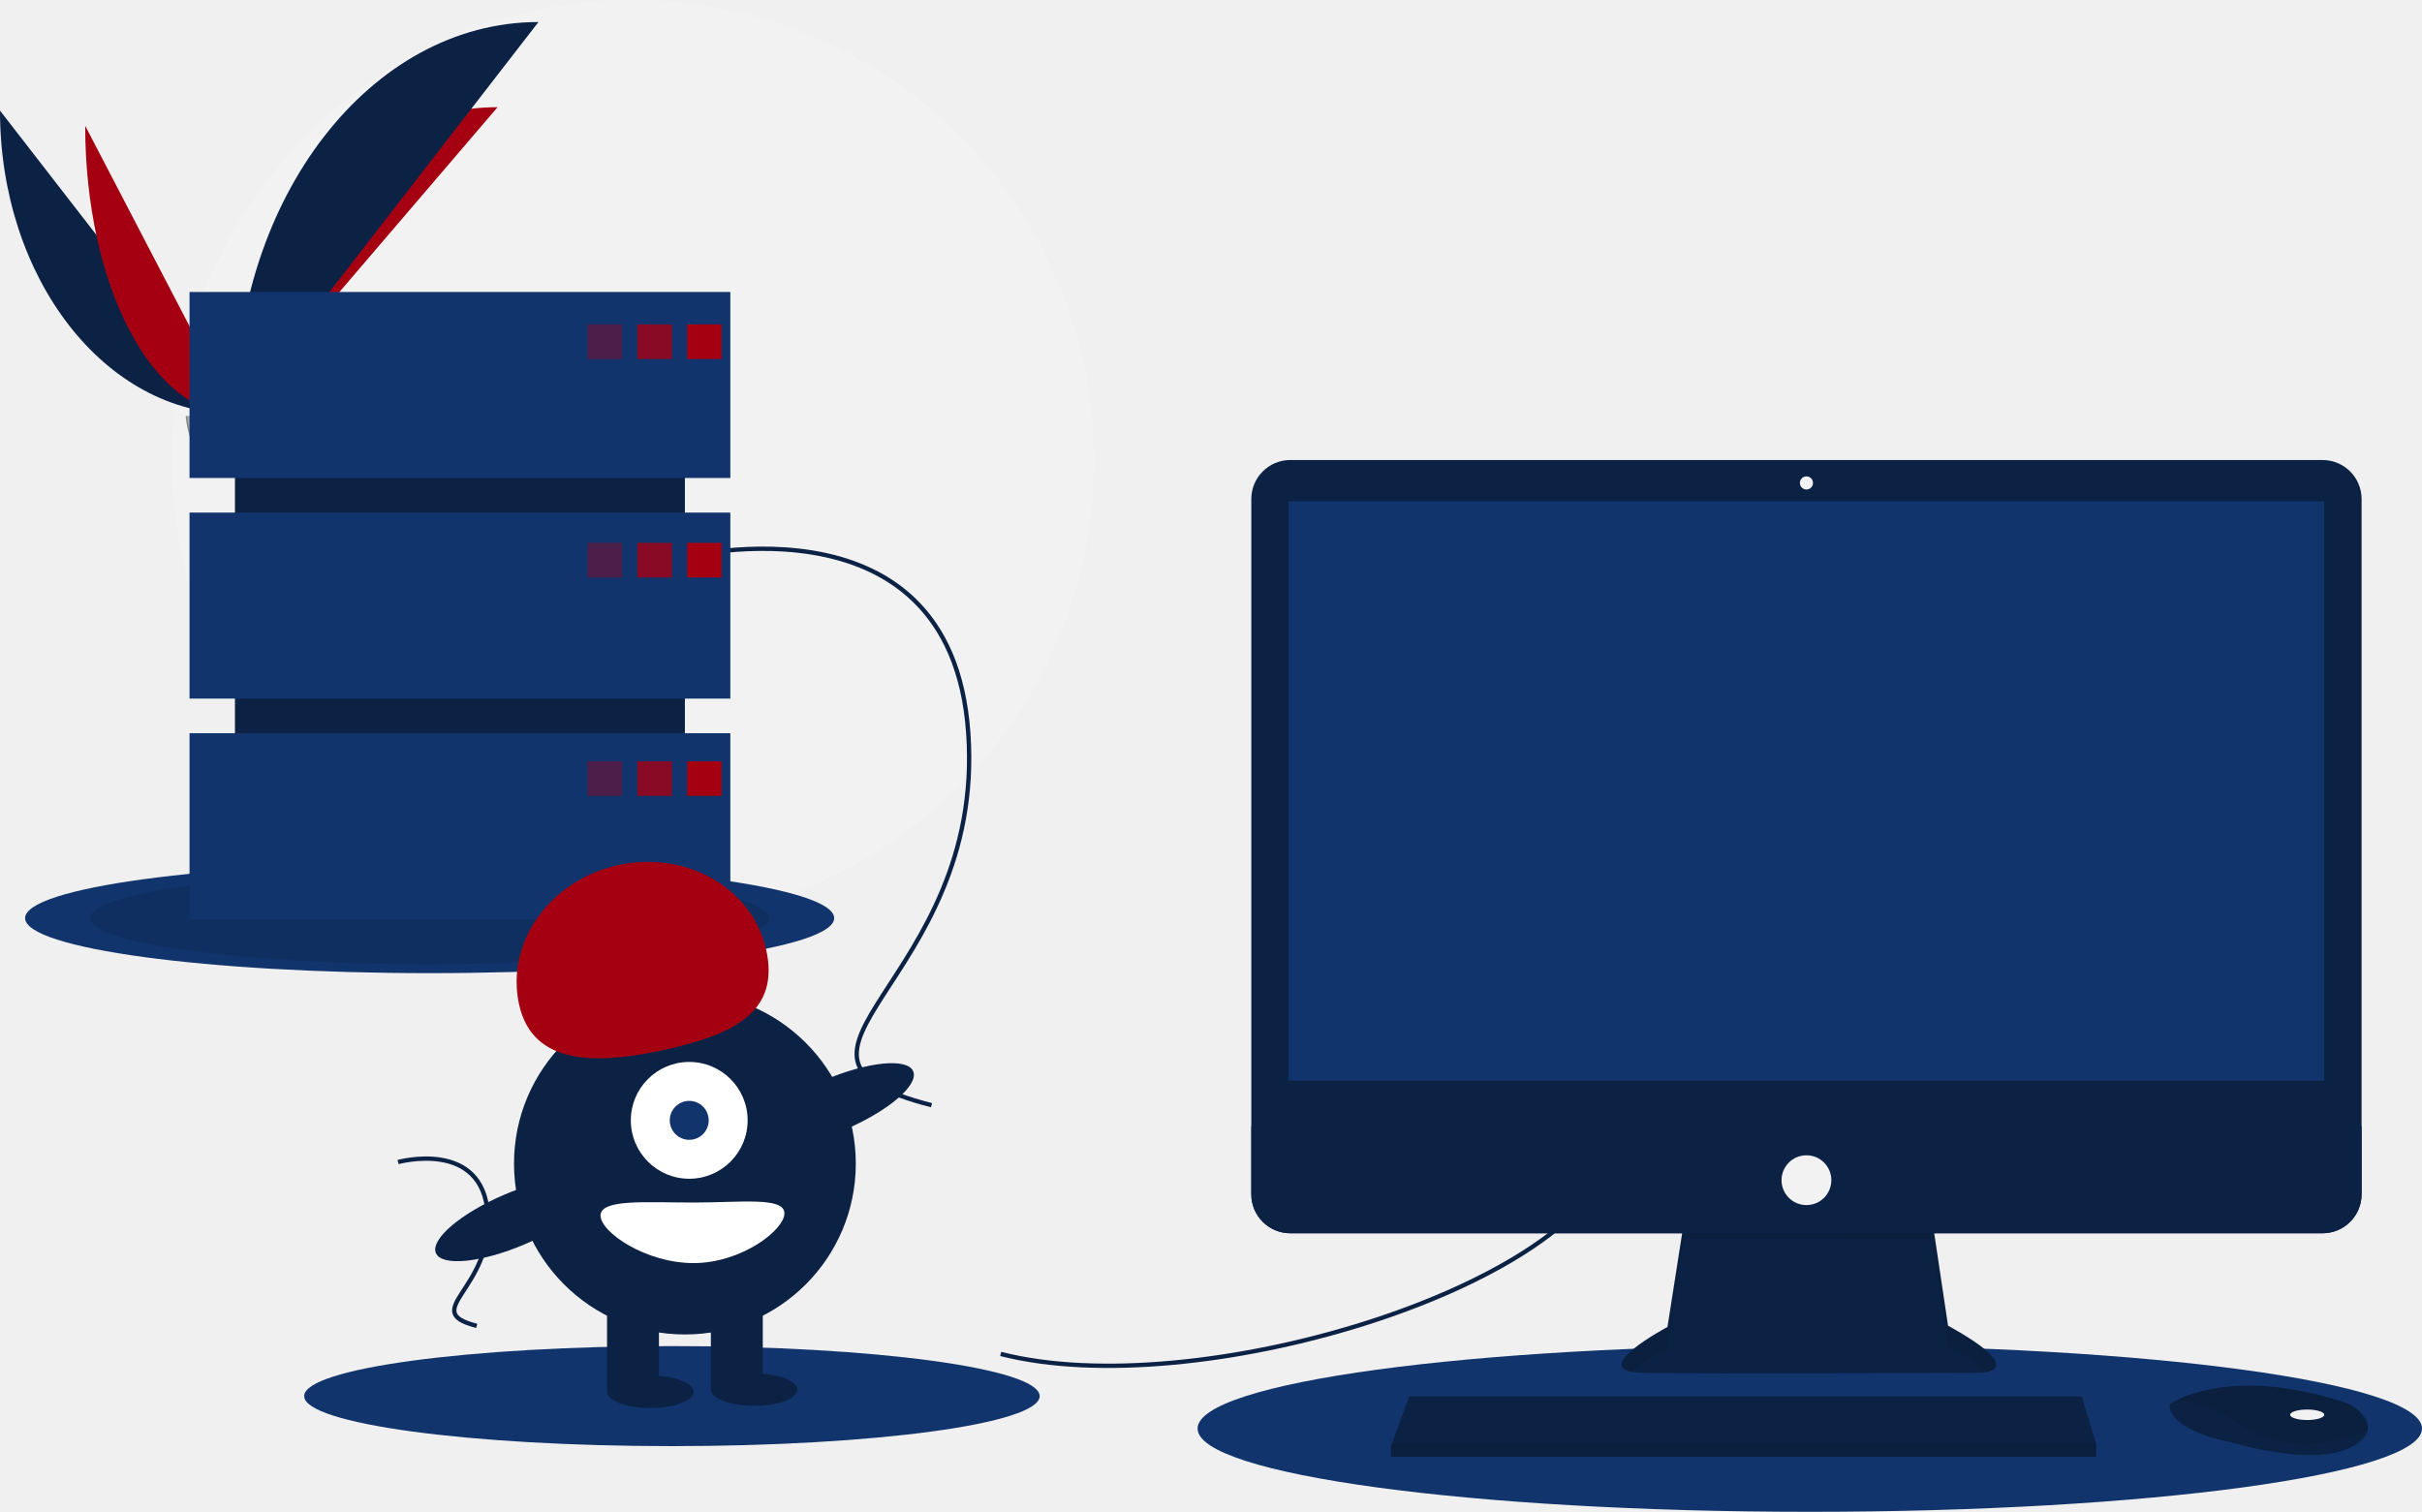
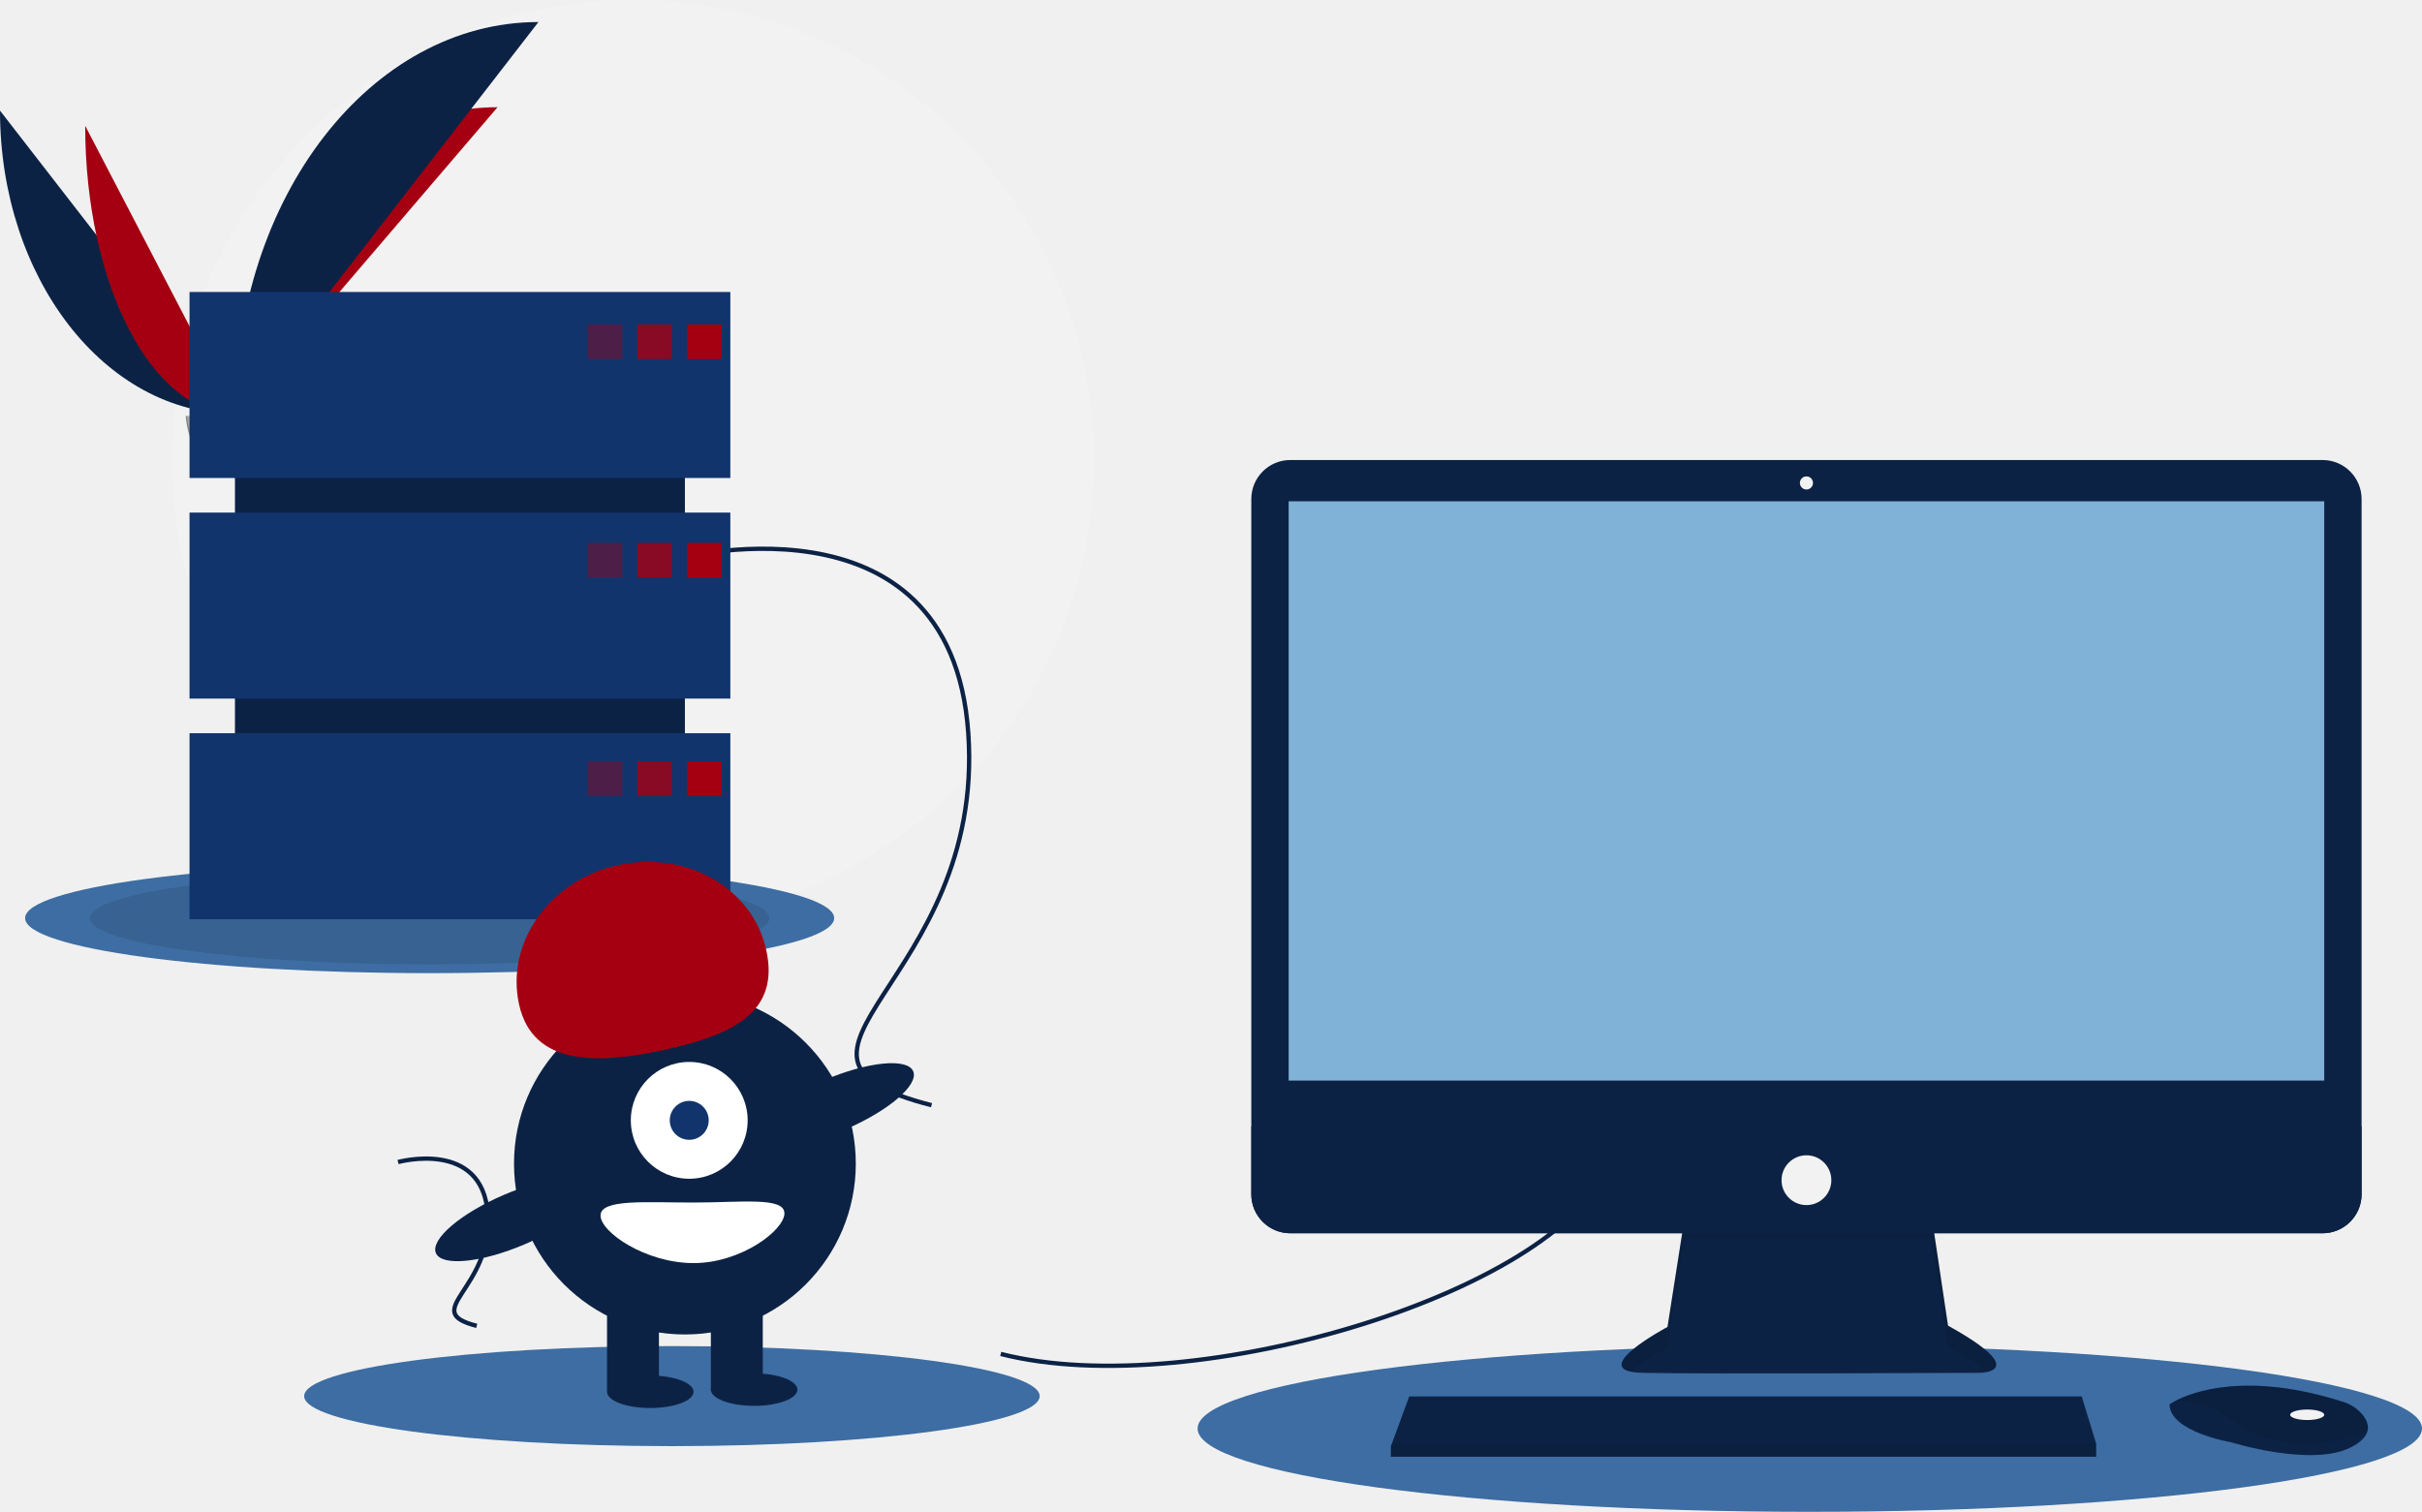
<svg xmlns="http://www.w3.org/2000/svg" id="aa03ddf9-f8f2-4819-a4ce-be9b0a220741" data-name="Layer 1" width="1119.609" height="699" viewBox="0 0 1119.609 699">
-   <circle cx="292.609" cy="213" r="213" fill="#f2f2f2" />
-   <path d="M31.391,151.642c0,77.498,48.618,140.208,108.701,140.208" transform="translate(-31.39089 -100.5)" fill="#0c2245" />
-   <path d="M140.092,291.851c0-78.369,54.255-141.784,121.304-141.784" transform="translate(-31.39089 -100.5)" fill="#a50011" />
-   <path d="M70.775,158.668c0,73.615,31.003,133.183,69.316,133.183" transform="translate(-31.39089 -100.5)" fill="#a50011" />
-   <path d="M140.092,291.851c0-100.138,62.71-181.168,140.208-181.168" transform="translate(-31.39089 -100.5)" fill="#0c2245" />
-   <path d="M117.224,292.839s15.416-.475,20.061-3.783,23.713-7.258,24.866-1.953,23.167,26.388,5.763,26.529-40.439-2.711-45.076-5.535S117.224,292.839,117.224,292.839Z" transform="translate(-31.39089 -100.5)" fill="#a8a8a8" />
-   <path d="M168.224,311.785c-17.404.14-40.439-2.711-45.076-5.535-3.531-2.151-4.938-9.869-5.409-13.43-.326.014-.515.02-.515.02s.976,12.433,5.613,15.257,27.672,5.676,45.076,5.535c5.024-.041,6.759-1.828,6.664-4.475C173.879,310.756,171.963,311.755,168.224,311.785Z" transform="translate(-31.39089 -100.5)" opacity="0.2" />
-   <ellipse cx="198.609" cy="424.5" rx="187" ry="25.44" fill="#12346c" />
-   <ellipse cx="198.609" cy="424.5" rx="157" ry="21.359" opacity="0.1" />
-   <ellipse cx="836.609" cy="660.5" rx="283" ry="38.5" fill="#12346c" />
-   <ellipse cx="310.609" cy="645.5" rx="170" ry="23.127" fill="#12346c" />
-   <path d="M494,726.5c90,23,263-30,282-90" transform="translate(-31.39089 -100.5)" fill="none" stroke="#0c2245" stroke-miterlimit="10" stroke-width="2" />
-   <path d="M341,359.5s130-36,138,80-107,149-17,172" transform="translate(-31.39089 -100.5)" fill="none" stroke="#0c2245" stroke-miterlimit="10" stroke-width="2" />
-   <path d="M215.402,637.783s39.072-10.82,41.477,24.044-32.16,44.783-5.109,51.696" transform="translate(-31.39089 -100.5)" fill="none" stroke="#0c2245" stroke-miterlimit="10" stroke-width="2" />
-   <path d="M810.096,663.74,802.218,714.035s-38.782,20.603-11.513,21.209,155.733,0,155.733,0,24.845,0-14.543-21.815l-7.878-52.719Z" transform="translate(-31.39089 -100.5)" fill="#0c2245" />
-   <path d="M785.219,734.698c6.193-5.51,16.999-11.252,16.999-11.252l7.878-50.295,113.922.107,7.878,49.582c9.185,5.087,14.875,8.987,18.204,11.978,5.059-1.154,10.587-5.444-18.204-21.389l-7.878-52.719-113.922,3.03L802.218,714.035S769.63,731.35,785.219,734.698Z" transform="translate(-31.39089 -100.5)" opacity="0.1" />
-   <rect x="578.433" y="212.689" width="513.253" height="357.52" rx="18.046" fill="#0c2245" />
-   <rect x="595.703" y="231.777" width="478.713" height="267.837" fill="#12346c" />
-   <circle cx="835.059" cy="223.293" r="3.03" fill="#f2f2f2" />
-   <path d="M1123.077,621.322V652.663a18.043,18.043,0,0,1-18.046,18.046H627.869A18.043,18.043,0,0,1,609.824,652.663V621.322Z" transform="translate(-31.39089 -100.5)" fill="#0c2245" />
-   <polygon points="968.978 667.466 968.978 673.526 642.968 673.526 642.968 668.678 643.417 667.466 651.452 645.651 962.312 645.651 968.978 667.466" fill="#0c2245" />
-   <path d="M1125.828,762.034c-.594,2.539-2.836,5.217-7.902,7.75-18.179,9.089-55.143-2.424-55.143-2.424s-28.48-4.848-28.48-17.573a22.725,22.725,0,0,1,2.497-1.485c7.643-4.044,32.984-14.021,77.918.422a18.739,18.739,0,0,1,8.541,5.597C1125.079,756.454,1126.507,759.157,1125.828,762.034Z" transform="translate(-31.39089 -100.5)" fill="#0c2245" />
-   <path d="M1125.828,762.034c-22.251,8.526-42.084,9.162-62.439-4.975-10.265-7.126-19.591-8.89-26.59-8.756,7.643-4.044,32.984-14.021,77.918.422a18.739,18.739,0,0,1,8.541,5.597C1125.079,756.454,1126.507,759.157,1125.828,762.034Z" transform="translate(-31.39089 -100.5)" opacity="0.1" />
-   <ellipse cx="1066.538" cy="654.135" rx="7.878" ry="2.424" fill="#f2f2f2" />
-   <circle cx="835.059" cy="545.667" r="11.513" fill="#f2f2f2" />
-   <polygon points="968.978 667.466 968.978 673.526 642.968 673.526 642.968 668.678 643.417 667.466 968.978 667.466" opacity="0.1" />
-   <rect x="108.609" y="159" width="208" height="242" fill="#0c2245" />
-   <rect x="87.609" y="135" width="250" height="86" fill="#12346c" />
-   <rect x="87.609" y="237" width="250" height="86" fill="#12346c" />
-   <rect x="87.609" y="339" width="250" height="86" fill="#12346c" />
-   <rect x="271.609" y="150" width="16" height="16" fill="#a50011" opacity="0.4" />
-   <rect x="294.609" y="150" width="16" height="16" fill="#a50011" opacity="0.8" />
-   <rect x="317.609" y="150" width="16" height="16" fill="#a50011" />
-   <rect x="271.609" y="251" width="16" height="16" fill="#a50011" opacity="0.4" />
-   <rect x="294.609" y="251" width="16" height="16" fill="#a50011" opacity="0.8" />
-   <rect x="317.609" y="251" width="16" height="16" fill="#a50011" />
-   <rect x="271.609" y="352" width="16" height="16" fill="#a50011" opacity="0.4" />
-   <rect x="294.609" y="352" width="16" height="16" fill="#a50011" opacity="0.8" />
-   <rect x="317.609" y="352" width="16" height="16" fill="#a50011" />
-   <circle cx="316.609" cy="538" r="79" fill="#0c2245" />
-   <rect x="280.609" y="600" width="24" height="43" fill="#0c2245" />
-   <rect x="328.609" y="600" width="24" height="43" fill="#0c2245" />
-   <ellipse cx="300.609" cy="643.5" rx="20" ry="7.5" fill="#0c2245" />
-   <ellipse cx="348.609" cy="642.5" rx="20" ry="7.5" fill="#0c2245" />
-   <circle cx="318.609" cy="518" r="27" fill="#fff" />
-   <circle cx="318.609" cy="518" r="9" fill="#12346c" />
-   <path d="M271.367,565.032c-6.379-28.568,14.012-57.434,45.544-64.475s62.265,10.41,68.644,38.978-14.519,39.104-46.051,46.145S277.746,593.6,271.367,565.032Z" transform="translate(-31.39089 -100.5)" fill="#a50011" />
-   <ellipse cx="417.215" cy="611.344" rx="39.5" ry="12.4" transform="translate(-238.2867 112.9804) rotate(-23.17116)" fill="#0c2245" />
-   <ellipse cx="269.215" cy="664.344" rx="39.5" ry="12.4" transform="translate(-271.0797 59.02084) rotate(-23.17116)" fill="#0c2245" />
-   <path d="M394,661.5c0,7.732-19.909,23-42,23s-43-14.268-43-22,20.909-6,43-6S394,653.768,394,661.5Z" transform="translate(-31.39089 -100.5)" fill="#fff" />
+   <g fill="none" fill-rule="evenodd">
+     <circle fill="#F2F2F2" cx="292.609" cy="213" r="213" />
+     <path d="M0 51.142c0 77.498 48.618 140.209 108.7 140.209" fill="#0C2245" />
+     <path d="M108.7 191.35c0-78.368 54.256-141.783 121.304-141.783M39.384 58.168c0 73.614 31.003 133.183 69.317 133.183" fill="#A50011" />
+     <path d="M108.7 191.35c0-100.137 62.711-181.167 140.209-181.167" fill="#0C2245" />
+     <path d="M85.833 192.339s15.415-.475 20.061-3.783c4.646-3.308 23.713-7.258 24.866-1.953 1.152 5.306 23.167 26.388 5.762 26.529-17.404.14-40.439-2.711-45.076-5.536-4.637-2.824-5.613-15.257-5.613-15.257z" fill="#A8A8A8" />
+     <path d="M136.833 211.285c-17.404.14-40.44-2.711-45.076-5.536-3.531-2.15-4.939-9.869-5.41-13.43-.325.014-.514.02-.514.02s.976 12.433 5.613 15.257c4.637 2.825 27.672 5.676 45.077 5.536 5.023-.04 6.759-1.828 6.663-4.476-.698 1.6-2.614 2.599-6.353 2.629z" fill="#000" opacity=".2" />
+     <ellipse fill="#3D6DA2" cx="198.609" cy="424.5" rx="187" ry="25.44" />
+     <ellipse fill="#000" opacity=".1" cx="198.609" cy="424.5" rx="157" ry="21.359" />
+     <ellipse fill="#3D6DA2" cx="836.609" cy="660.5" rx="283" ry="38.5" />
+     <ellipse fill="#3D6DA2" cx="310.609" cy="645.5" rx="170" ry="23.127" />
+     <path d="M462.61 626c90 23 263-30 282-90M309.61 259s130-36 138 80-107 149-17 172M184.011 537.283s39.073-10.82 41.477 24.045c2.405 34.864-32.16 44.783-5.11 51.695" stroke="#0C2245" stroke-width="2" />
+     <path d="M778.705 563.24l-7.878 50.295s-38.782 20.603-11.513 21.209c27.268.606 155.733 0 155.733 0s24.845 0-14.543-21.815l-7.878-52.719-113.921 3.03z" fill="#0C2245" />
+     <path d="M753.828 634.198c6.193-5.51 17-11.252 17-11.252l7.877-50.295 113.921.107 7.878 49.582c9.185 5.087 14.875 8.987 18.203 11.978 5.06-1.154 10.588-5.443-18.203-21.389l-7.878-52.719-113.921 3.03-7.878 50.295s-32.588 17.315-16.999 20.663z" fill="#000" opacity=".1" />
+     <rect fill="#0C2245" x="578.433" y="212.689" width="513.253" height="357.52" rx="18.046" />
+     <path fill="#80B1D6" d="M595.703 231.777h478.713v267.837H595.703z" />
+     <circle fill="#F2F2F2" cx="835.059" cy="223.293" r="3.03" />
+     <path d="M1091.686 520.822v31.34a18.043 18.043 0 01-18.046 18.046H596.48a18.043 18.043 0 01-18.046-18.045v-31.34h513.253zM968.978 667.466v6.06h-326.01v-4.848l.449-1.212 8.035-21.815h310.86zM1094.437 661.534c-.594 2.539-2.836 5.217-7.902 7.75-18.179 9.09-55.143-2.424-55.143-2.424s-28.48-4.848-28.48-17.573c.8-.548 1.634-1.043 2.497-1.485 7.643-4.043 32.984-14.02 77.917.423a18.74 18.74 0 018.541 5.597c1.821 2.132 3.249 4.835 2.57 7.712z" fill="#0C2245" />
+     <path d="M1094.437 661.534c-22.25 8.526-42.084 9.162-62.439-4.975-10.265-7.127-19.59-8.89-26.59-8.757 7.644-4.043 32.985-14.02 77.918.423a18.74 18.74 0 018.541 5.597c1.821 2.132 3.249 4.835 2.57 7.712z" fill="#000" opacity=".1" />
+     <ellipse fill="#F2F2F2" cx="1066.538" cy="654.135" rx="7.878" ry="2.424" />
+     <circle fill="#F2F2F2" cx="835.059" cy="545.667" r="11.513" />
+     <path fill="#000" opacity=".1" d="M968.978 667.466v6.06h-326.01v-4.848l.449-1.212z" />
+     <path fill="#0C2245" d="M108.609 159h208v242h-208z" />
+     <path fill="#12346C" d="M87.609 135h250v86h-250zM87.609 237h250v86h-250zM87.609 339h250v86h-250z" />
+     <path fill="#A50011" opacity=".4" d="M271.609 150h16v16h-16z" />
+     <path fill="#A50011" opacity=".8" d="M294.609 150h16v16h-16z" />
+     <path fill="#A50011" d="M317.609 150h16v16h-16z" />
+     <path fill="#A50011" opacity=".4" d="M271.609 251h16v16h-16z" />
+     <path fill="#A50011" opacity=".8" d="M294.609 251h16v16h-16z" />
+     <path fill="#A50011" d="M317.609 251h16v16h-16z" />
+     <path fill="#A50011" opacity=".4" d="M271.609 352h16v16h-16z" />
+     <path fill="#A50011" opacity=".8" d="M294.609 352h16v16h-16z" />
+     <path fill="#A50011" d="M317.609 352h16v16h-16z" />
+     <circle fill="#0C2245" cx="316.609" cy="538" r="79" />
+     <path fill="#0C2245" d="M280.609 600h24v43h-24zM328.609 600h24v43h-24z" />
+     <ellipse fill="#0C2245" cx="300.609" cy="643.5" rx="20" ry="7.5" />
+     <ellipse fill="#0C2245" cx="348.609" cy="642.5" rx="20" ry="7.5" />
+     <circle fill="#FFF" cx="318.609" cy="518" r="27" />
+     <circle fill="#12346C" cx="318.609" cy="518" r="9" />
+     <path d="M239.976 464.532c-6.378-28.567 14.012-57.434 45.544-64.474 31.533-7.041 62.266 10.41 68.644 38.977 6.38 28.568-14.518 39.104-46.05 46.145-31.532 7.04-61.759 7.92-68.138-20.648z" fill="#A50011" />
+     <ellipse fill="#0C2245" transform="rotate(-23.171 385.824 510.844)" cx="385.824" cy="510.844" rx="39.5" ry="12.4" />
+     <ellipse fill="#0C2245" transform="rotate(-23.171 237.824 563.844)" cx="237.824" cy="563.844" rx="39.5" ry="12.4" />
+     <path d="M362.61 561c0 7.732-19.91 23-42 23-22.092 0-43-14.268-43-22 0-7.732 20.908-6 43-6 22.09 0 42-2.732 42 5z" fill="#FFF" />
+   </g>
</svg>
